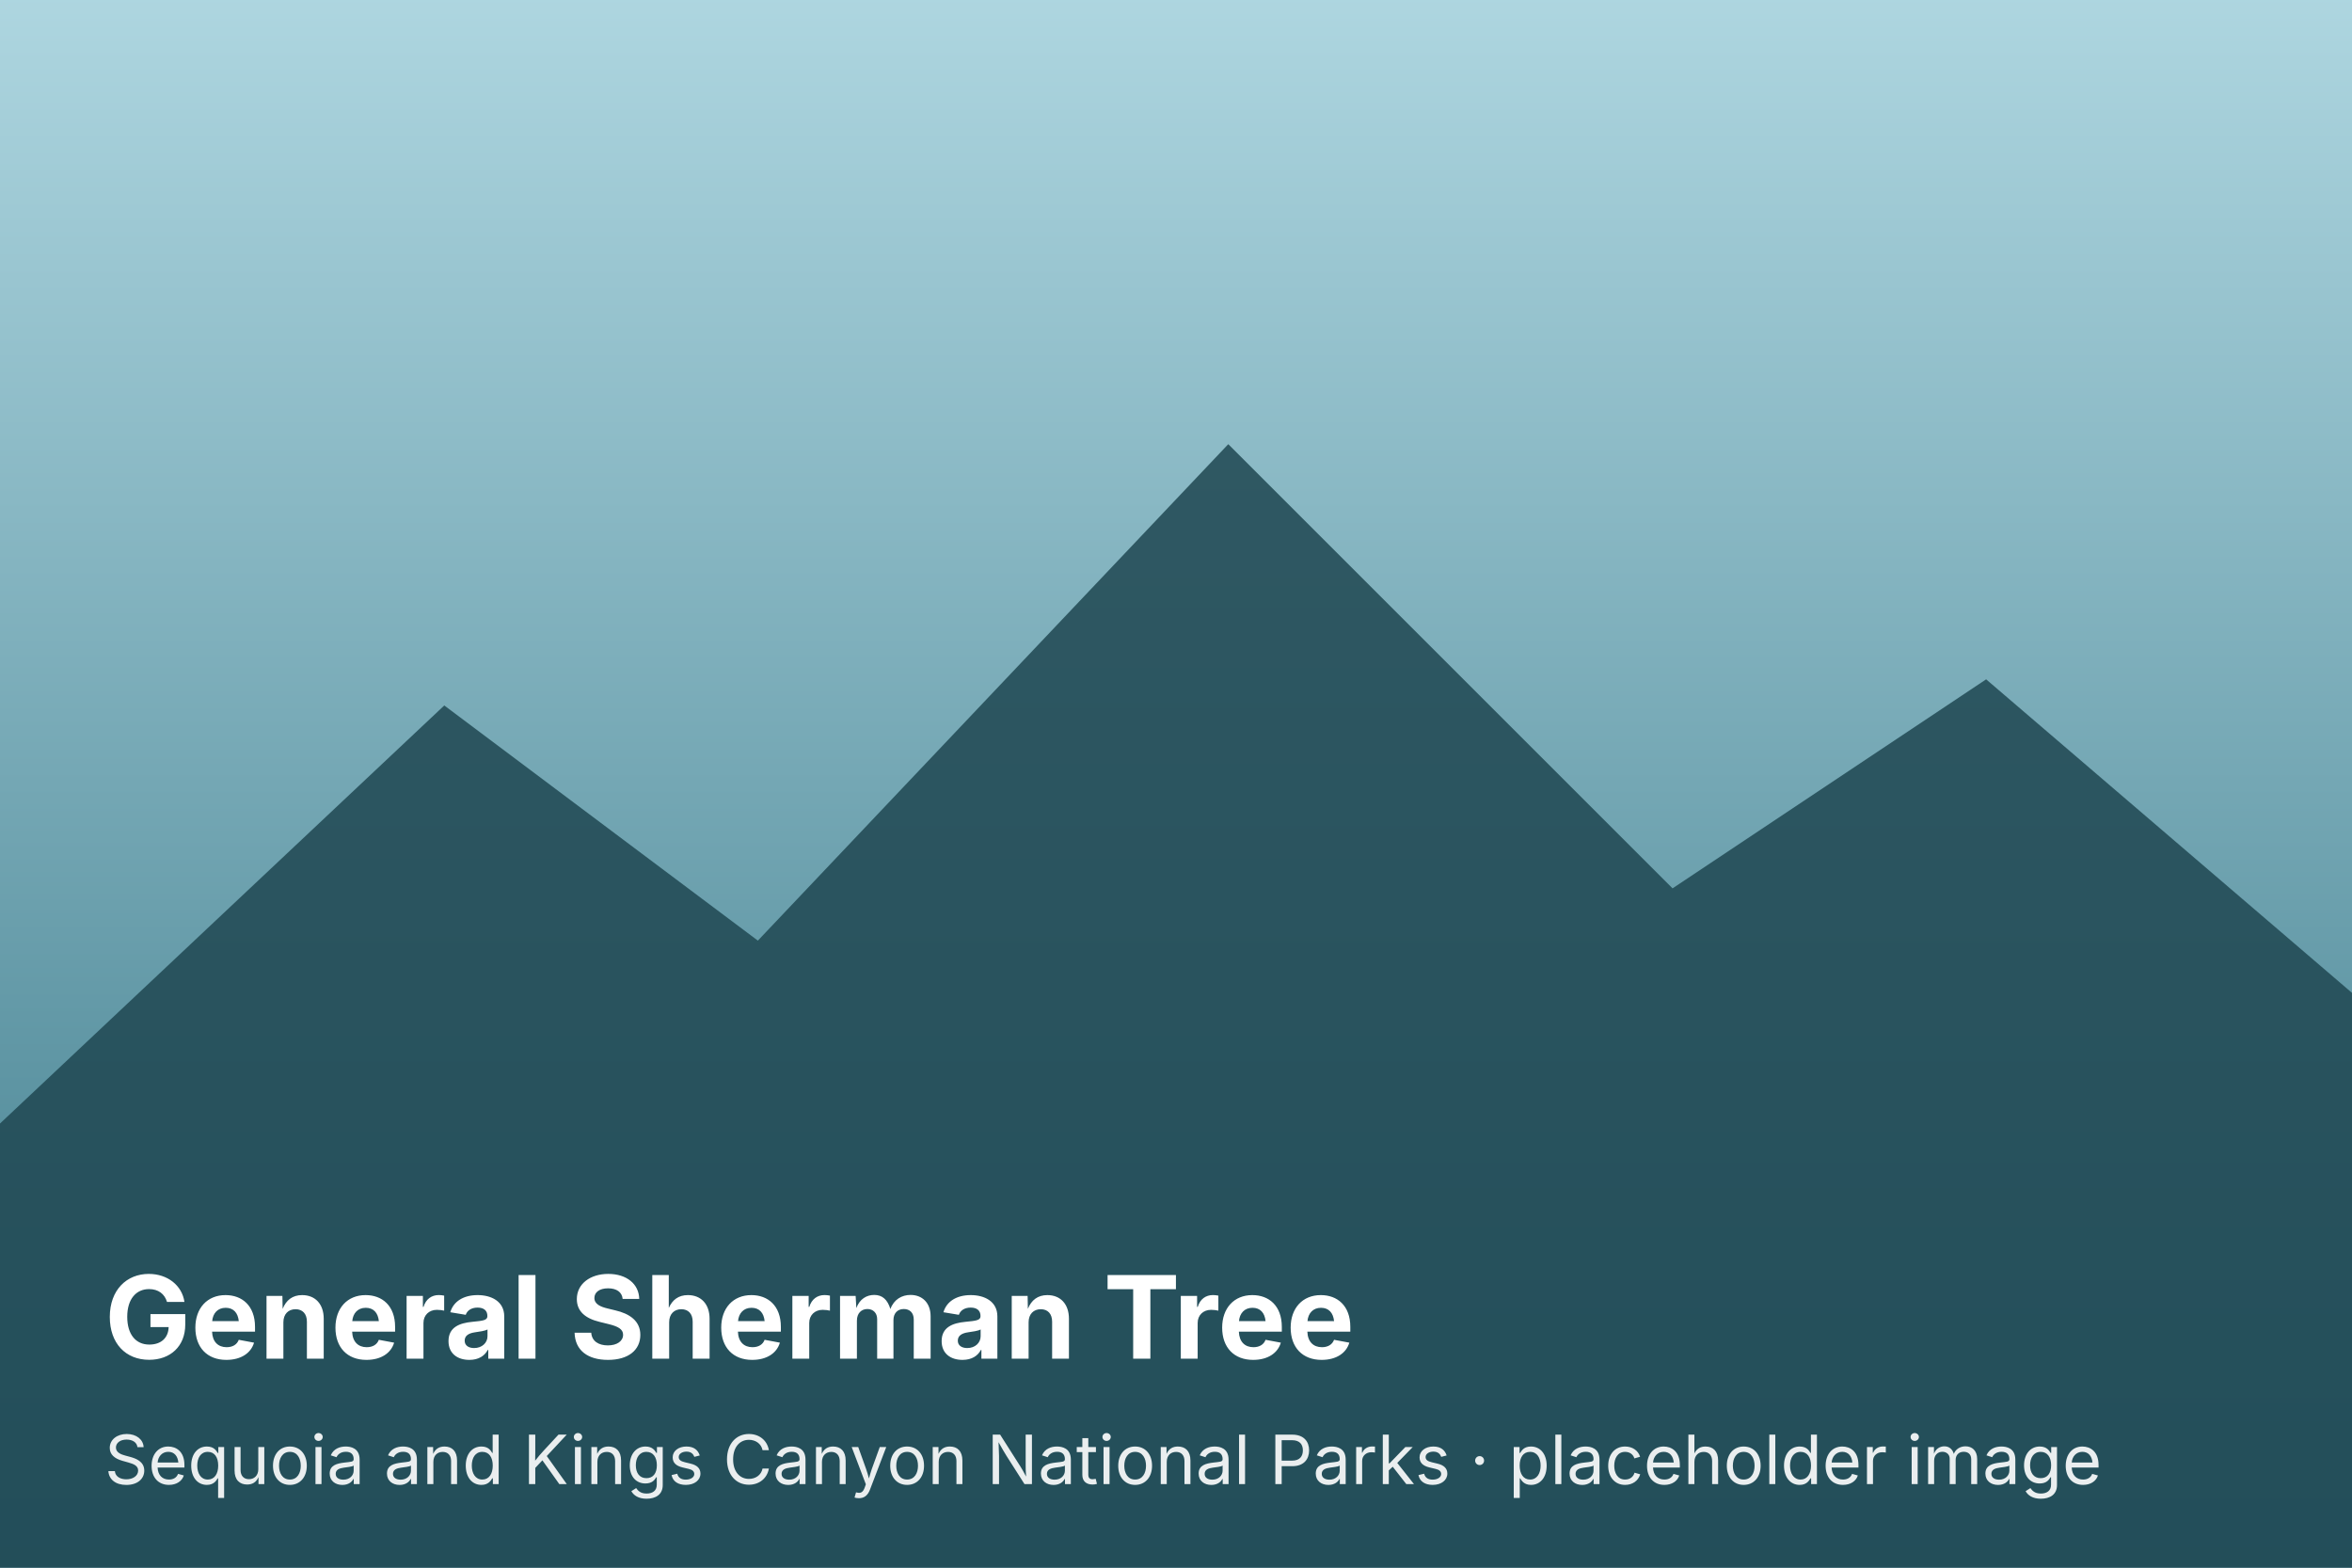
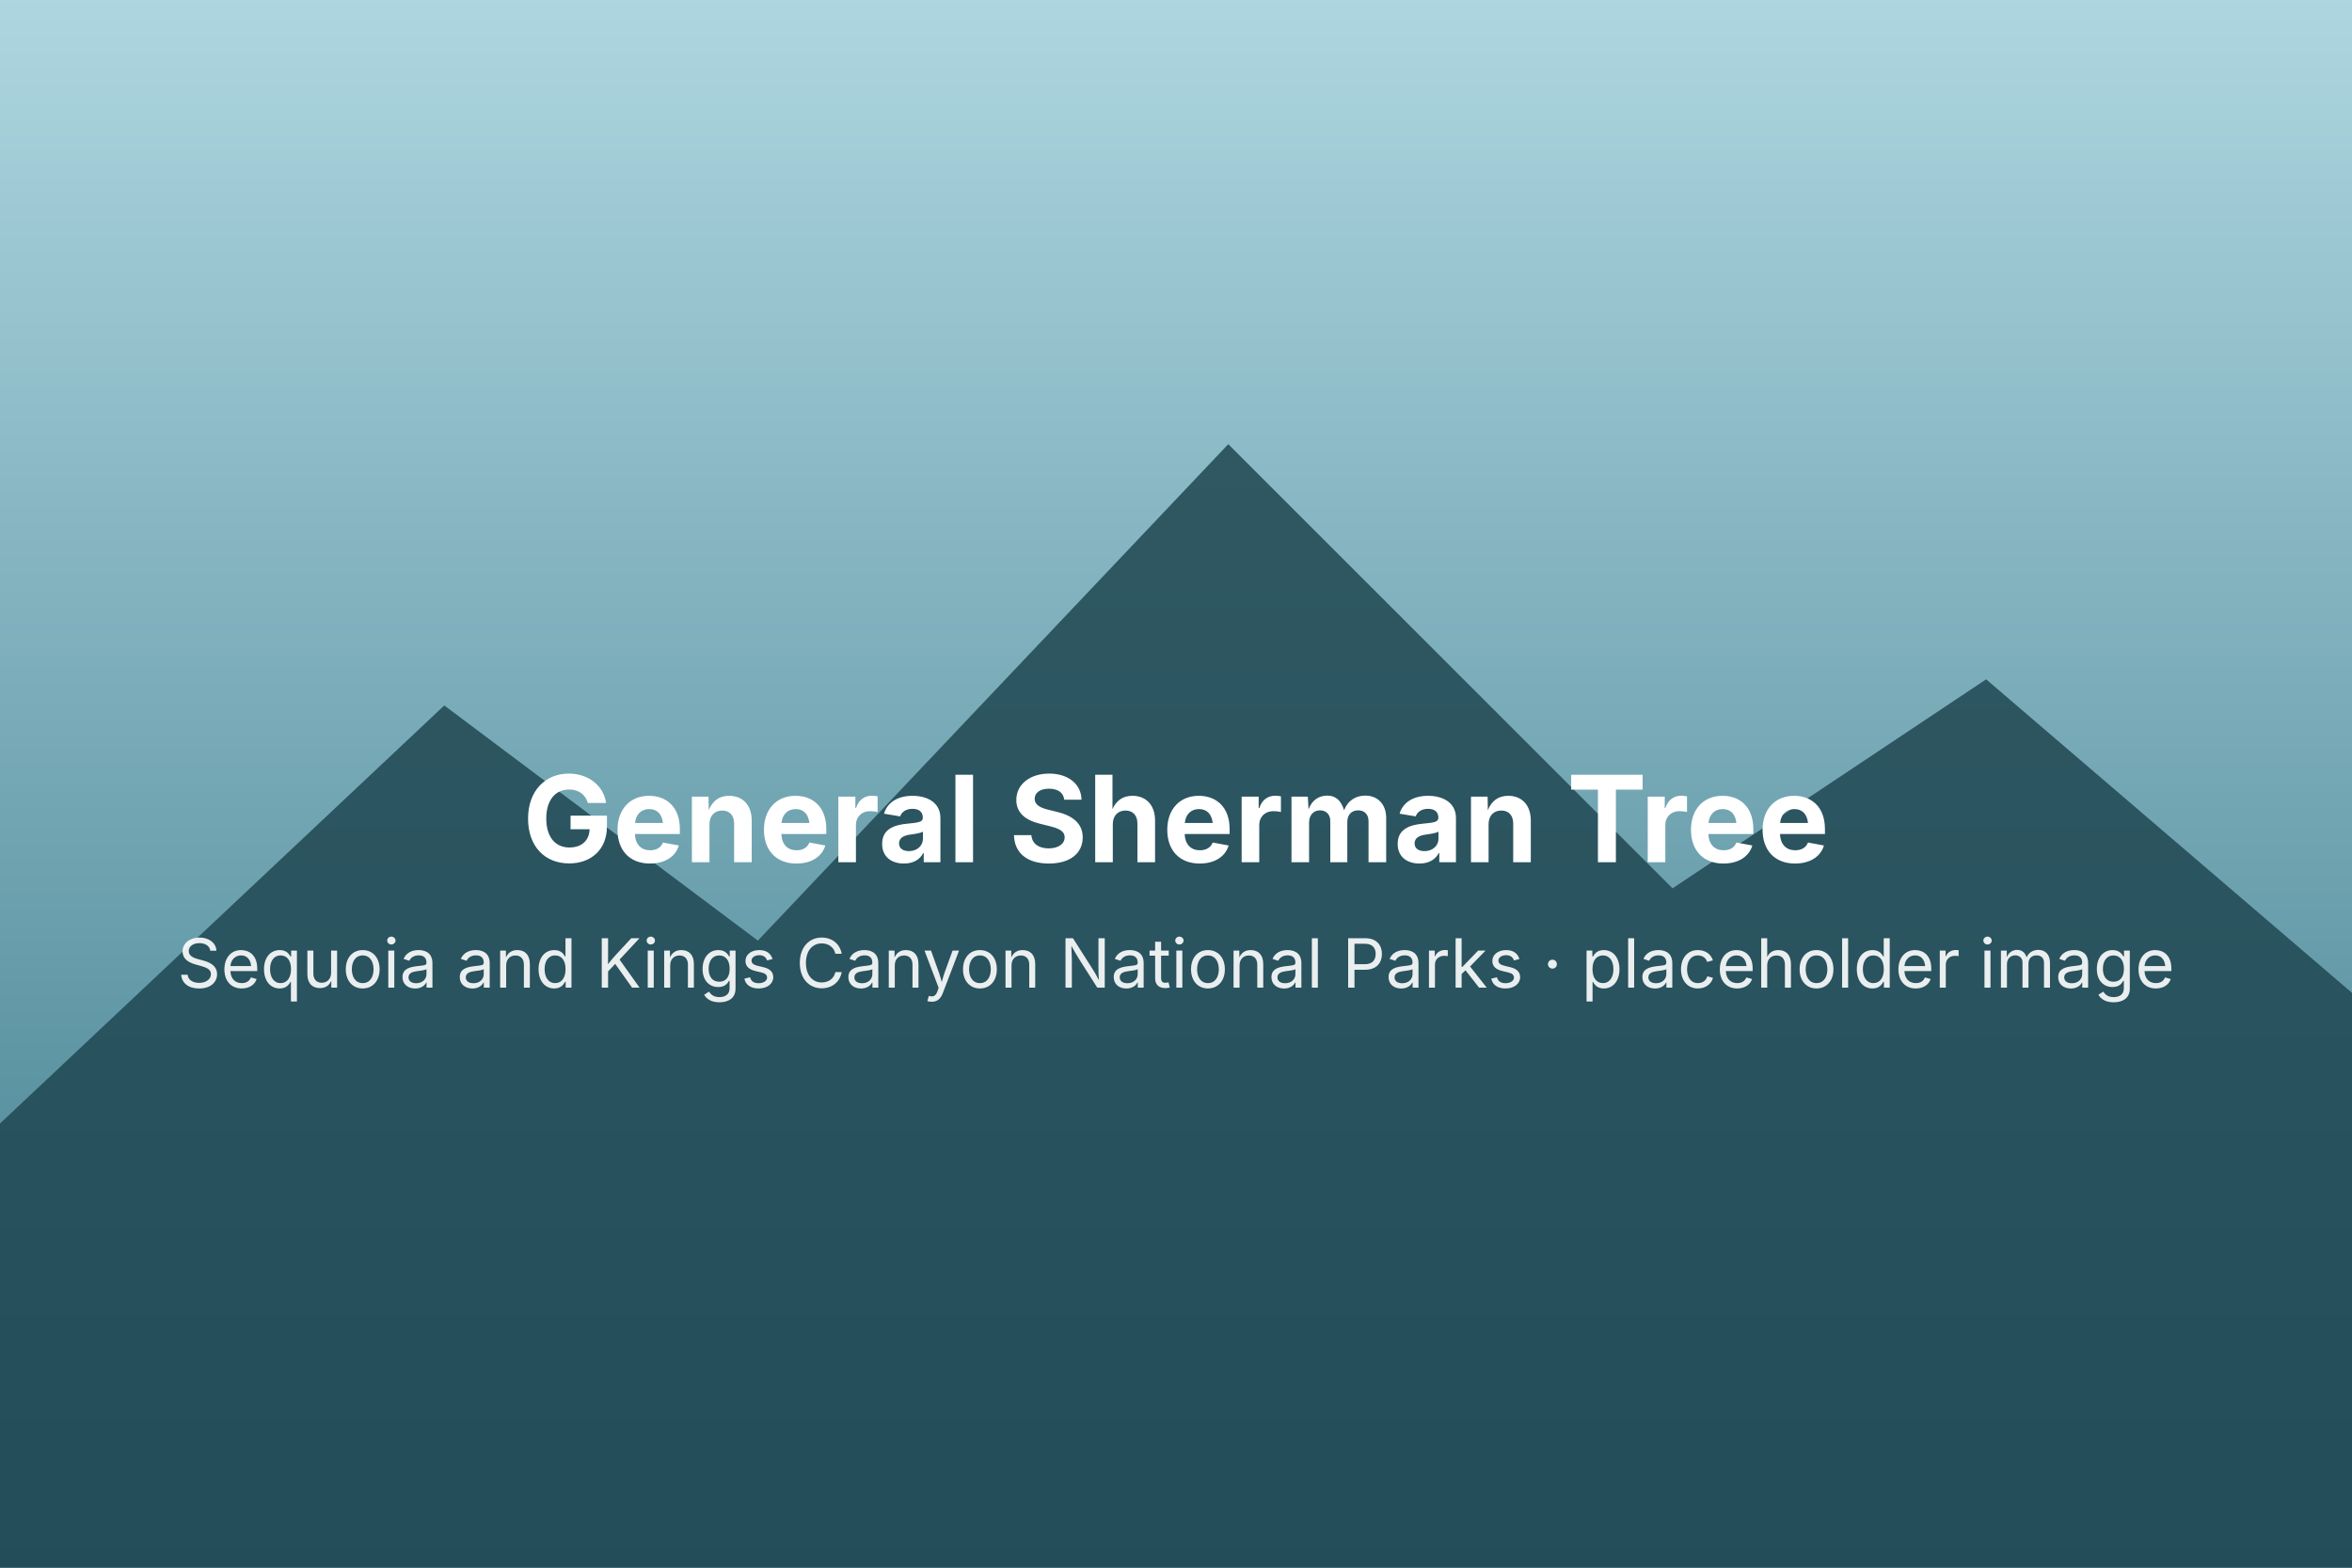
<svg xmlns="http://www.w3.org/2000/svg" viewBox="0 0 900 600" role="img" aria-label="Placeholder photo for General Sherman Tree">
  <defs>
    <linearGradient id="g" x1="0" y1="0" x2="0" y2="1">
      <stop offset="0" stop-color="hsl(192,45%,78%)" />
      <stop offset="1" stop-color="hsl(192,40%,38%)" />
    </linearGradient>
  </defs>
  <rect width="900" height="600" fill="url(#g)" />
  <path d="M0 430 L170 270 L290 360 L470 170 L640 340 L760 260 L900 380 V600 H0Z" fill="hsl(192,45%,22%)" opacity=".85" />
-   <text x="40" y="520" font-family="Inter,Arial,sans-serif" font-size="44" font-weight="700" fill="#fff">General Sherman Tree</text>
-   <text x="40" y="568" font-family="Inter,Arial,sans-serif" font-size="26" fill="#fff" opacity=".9">Sequoia and Kings Canyon National Parks · placeholder image</text>
+   <text x="450" y="330" text-anchor="middle" font-family="Inter,Arial,sans-serif" font-size="46" font-weight="700" fill="#fff">General Sherman Tree</text>
+   <text x="450" y="378" text-anchor="middle" font-family="Inter,Arial,sans-serif" font-size="26" fill="#fff" opacity=".9">Sequoia and Kings Canyon National Parks · placeholder image</text>
</svg>
